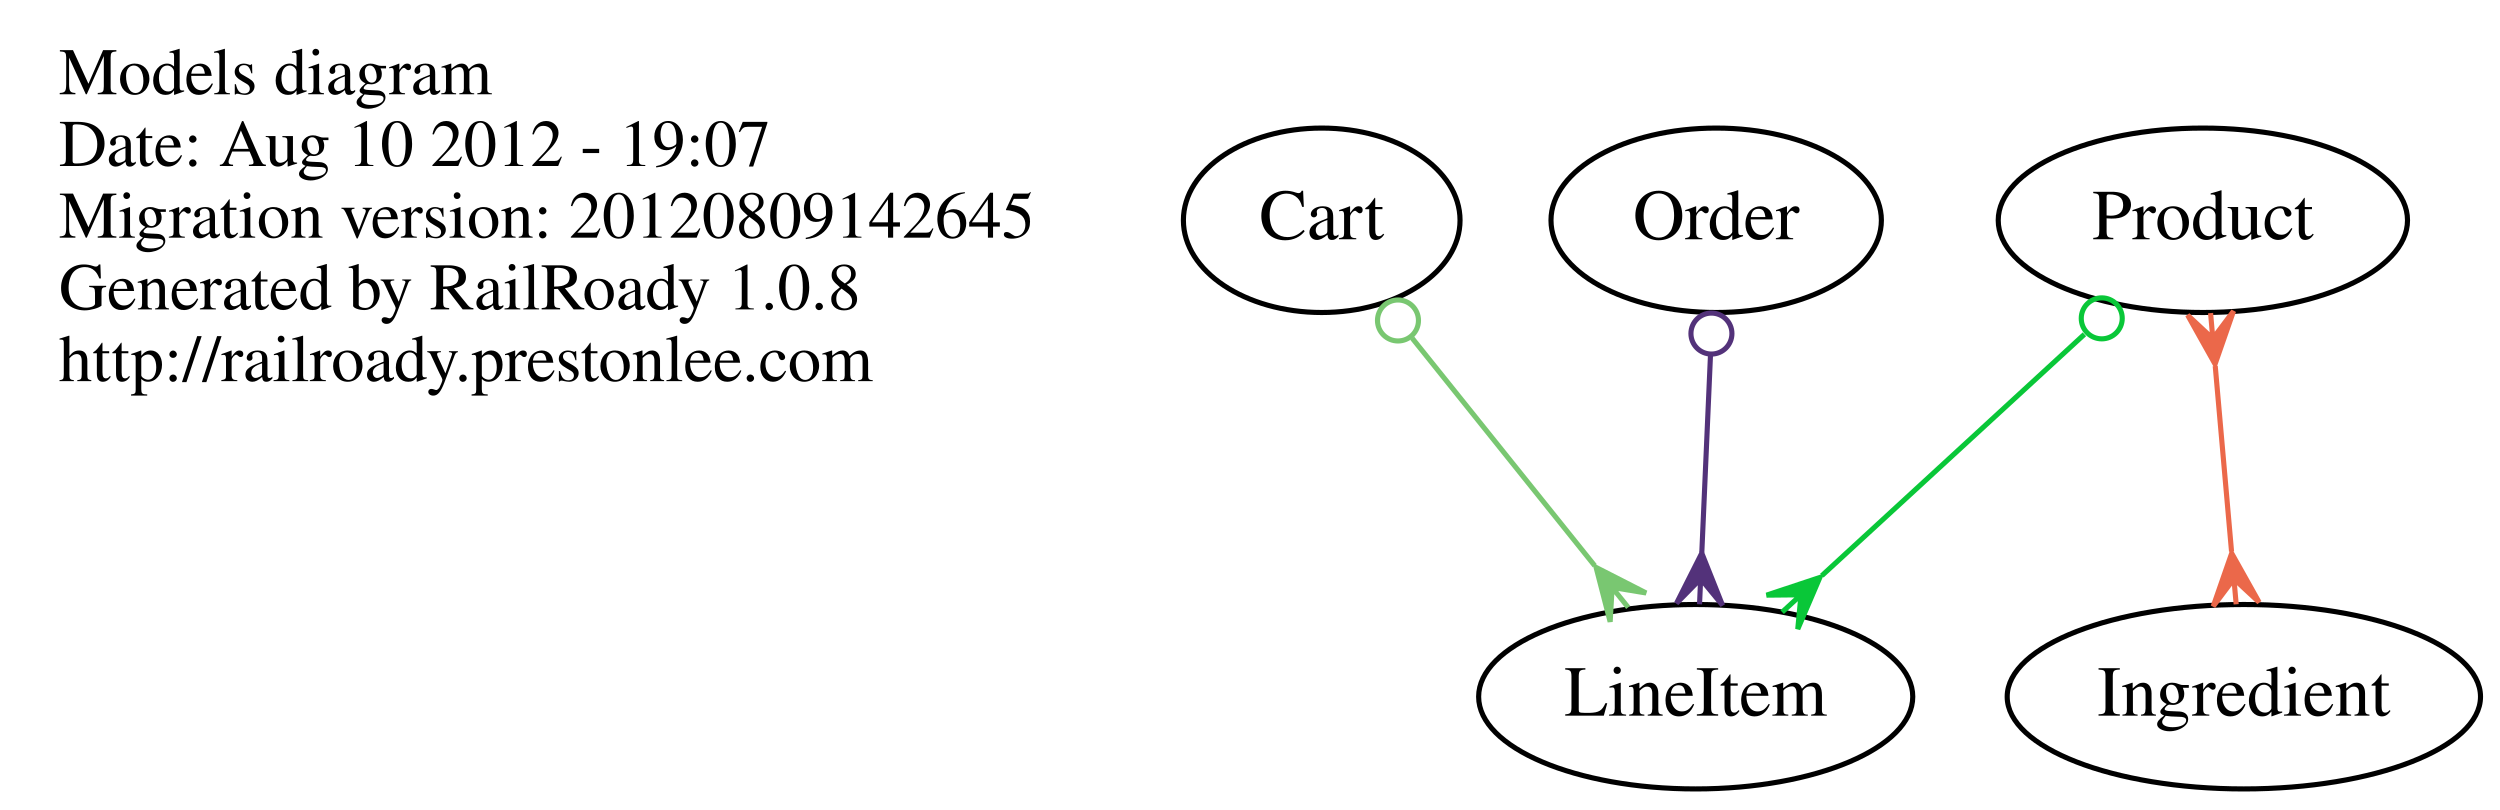
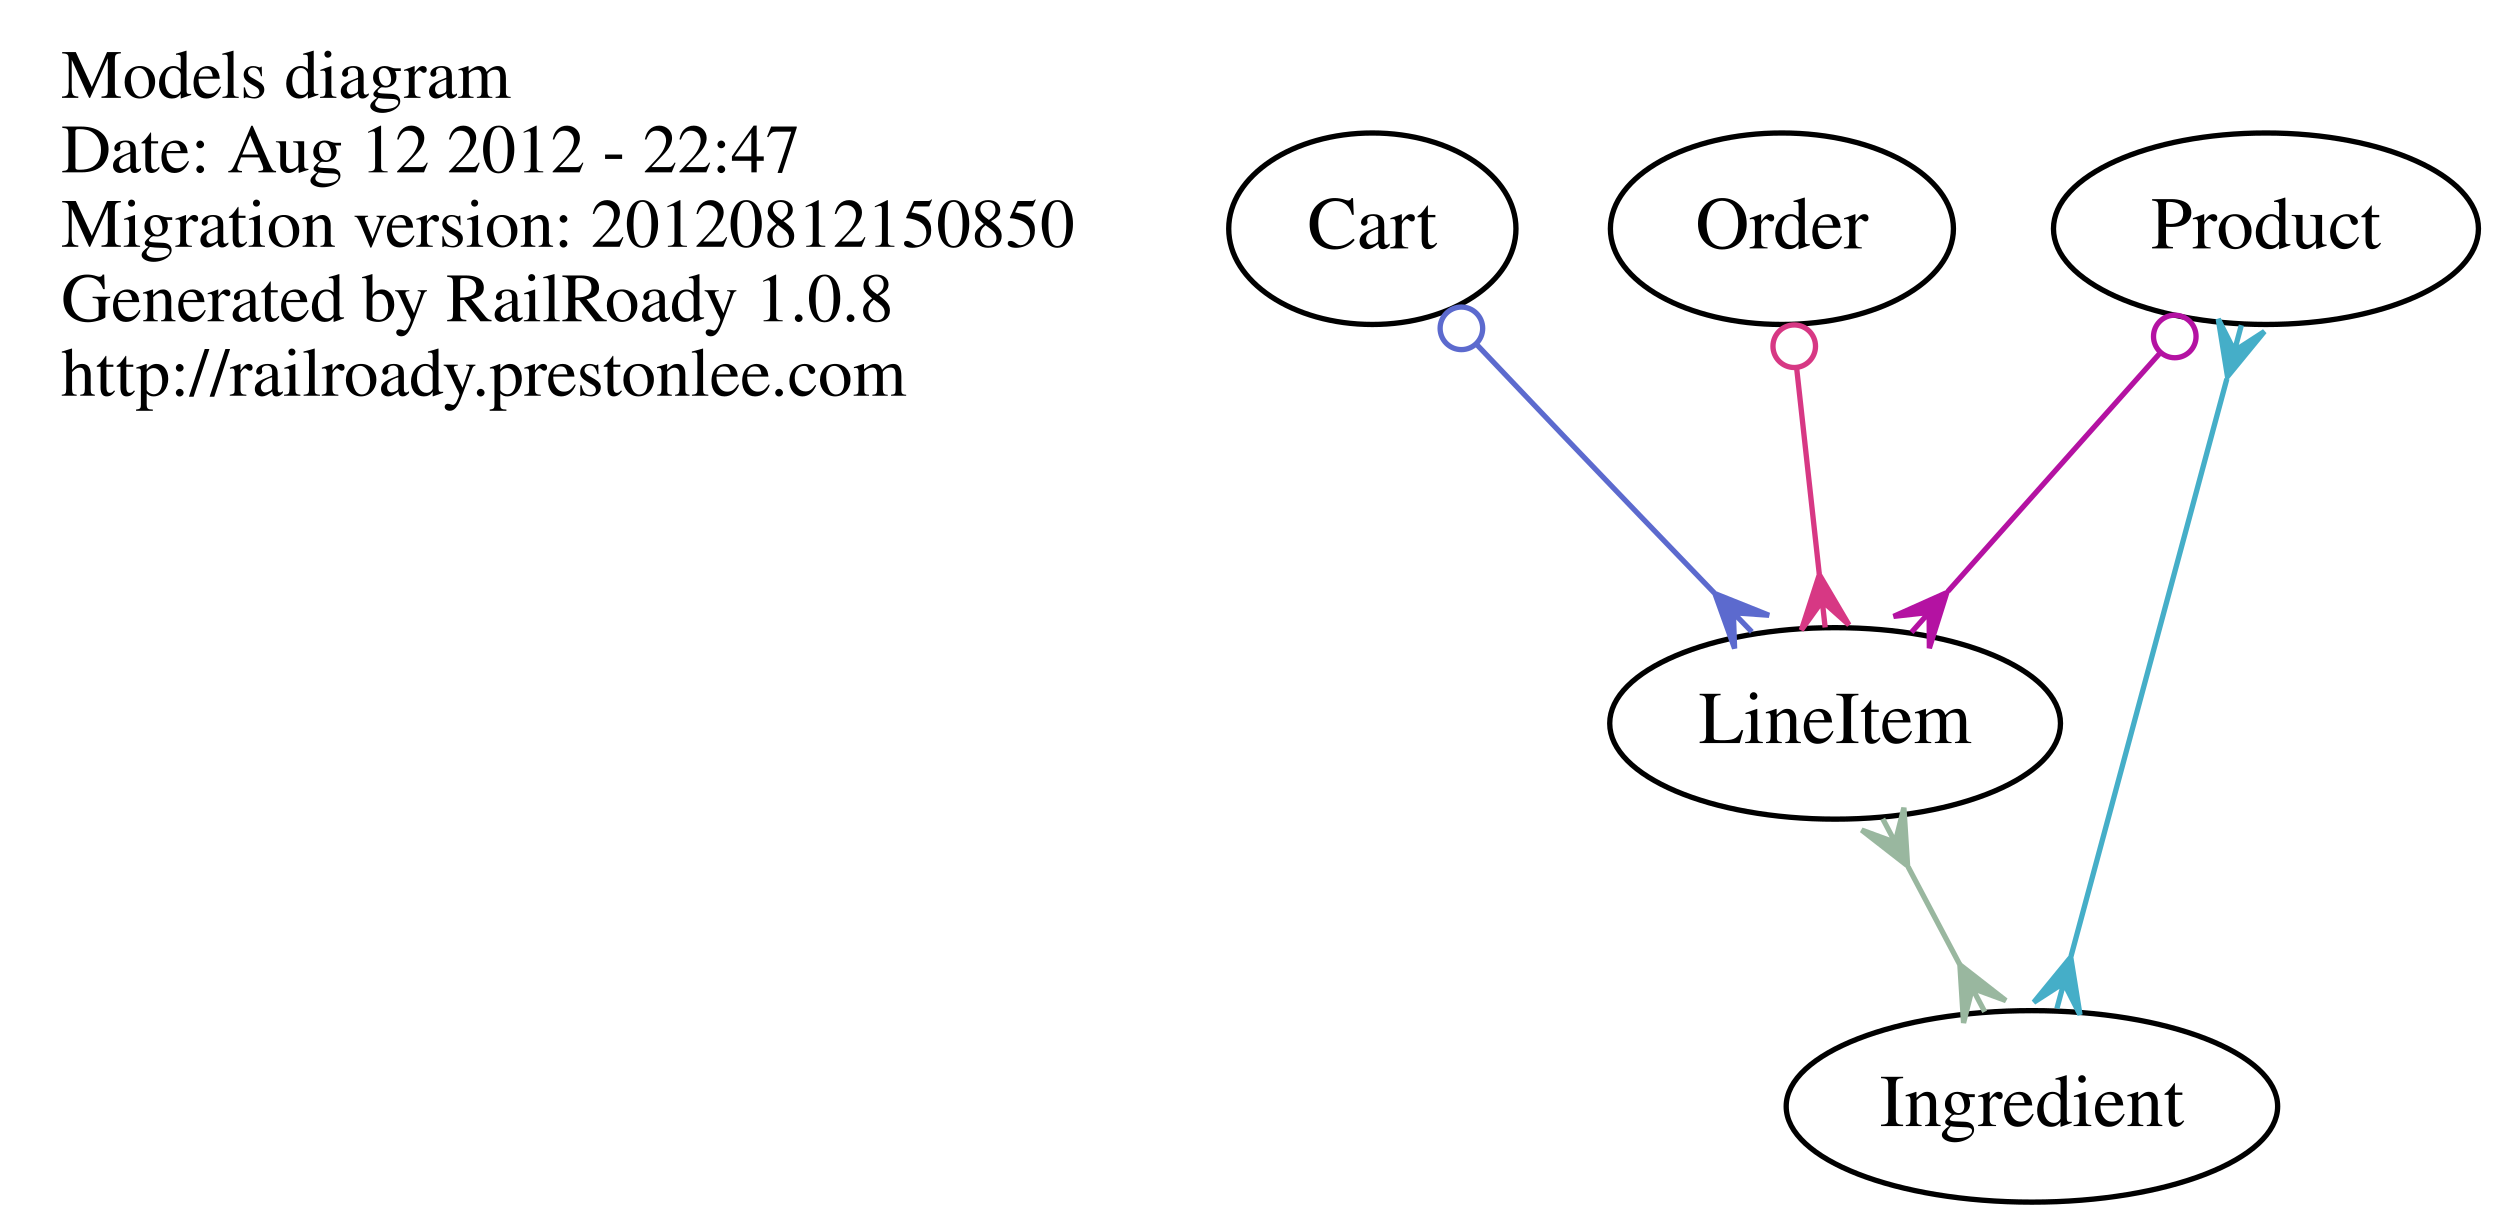
- <svg xmlns="http://www.w3.org/2000/svg" width="488pt" height="158pt" viewBox="0.00 0.00 488.00 158.00">
-   <g id="graph1" class="graph" transform="scale(1 1) rotate(0) translate(4 154)">
-     <polygon fill="white" stroke="white" points="-4,5 -4,-154 485,-154 485,5 -4,5" />
+ <svg xmlns="http://www.w3.org/2000/svg" width="470pt" height="230pt" viewBox="0.00 0.00 470.00 230.00">
+   <g id="graph1" class="graph" transform="scale(1 1) rotate(0) translate(4 226)">
+     <polygon fill="white" stroke="white" points="-4,5 -4,-226 467,-226 467,5 -4,5" />
    <g id="node1" class="node">
-       <text text-anchor="start" x="7.5" y="-135.6" font-family="Times,serif" font-size="13.00">Models diagram</text>
-       <text text-anchor="start" x="7.5" y="-121.6" font-family="Times,serif" font-size="13.00">Date: Aug 10 2012 - 19:07</text>
-       <text text-anchor="start" x="7.5" y="-107.6" font-family="Times,serif" font-size="13.00">Migration version: 20120809142645</text>
-       <text text-anchor="start" x="7.5" y="-93.6" font-family="Times,serif" font-size="13.00">Generated by RailRoady 1.0.8</text>
-       <text text-anchor="start" x="7.5" y="-79.6" font-family="Times,serif" font-size="13.00">http://railroady.prestonlee.com</text>
+       <text text-anchor="start" x="7.5" y="-207.6" font-family="Times,serif" font-size="13.00">Models diagram</text>
+       <text text-anchor="start" x="7.5" y="-193.6" font-family="Times,serif" font-size="13.00">Date: Aug 12 2012 - 22:47</text>
+       <text text-anchor="start" x="7.5" y="-179.6" font-family="Times,serif" font-size="13.00">Migration version: 20120812150850</text>
+       <text text-anchor="start" x="7.5" y="-165.6" font-family="Times,serif" font-size="13.00">Generated by RailRoady 1.0.8</text>
+       <text text-anchor="start" x="7.5" y="-151.6" font-family="Times,serif" font-size="13.00">http://railroady.prestonlee.com</text>
    </g>
    <g id="node2" class="node">
-       <ellipse fill="none" stroke="black" cx="254" cy="-111" rx="27" ry="18" />
-       <text text-anchor="middle" x="254" y="-107.3" font-family="Times,serif" font-size="14.00">Cart</text>
+       <ellipse fill="none" stroke="black" cx="254" cy="-183" rx="27" ry="18" />
+       <text text-anchor="middle" x="254" y="-179.3" font-family="Times,serif" font-size="14.00">Cart</text>
    </g>
    <g id="node3" class="node">
-       <ellipse fill="none" stroke="black" cx="327" cy="-18" rx="42.37" ry="18" />
-       <text text-anchor="middle" x="327" y="-14.3" font-family="Times,serif" font-size="14.00">LineItem</text>
+       <ellipse fill="none" stroke="black" cx="341" cy="-90" rx="42.37" ry="18" />
+       <text text-anchor="middle" x="341" y="-86.3" font-family="Times,serif" font-size="14.00">LineItem</text>
    </g>
    <g id="edge2" class="edge">
-       <path fill="none" stroke="#79c771" d="M271.653,-87.995C282.41,-74.585 296.177,-57.423 307.289,-43.571" />
-       <ellipse fill="none" stroke="#79c771" cx="268.886" cy="-91.443" rx="4" ry="4" />
-       <polygon fill="#79c771" stroke="#79c771" points="307.557,-43.237 317.325,-38.252 310.686,-39.337 313.815,-35.437 313.815,-35.437 313.815,-35.437 310.686,-39.337 310.304,-32.621 307.557,-43.237 307.557,-43.237" />
+       <path fill="none" stroke="#5c6ace" d="M273.554,-161.301C278.879,-155.68 284.654,-149.599 290,-144 299.232,-134.331 309.442,-123.707 318.286,-114.526" />
+       <ellipse fill="none" stroke="#5c6ace" cx="270.742" cy="-164.272" rx="4" ry="4" />
+       <polygon fill="#5c6ace" stroke="#5c6ace" points="318.402,-114.405 328.582,-110.329 321.872,-110.806 325.343,-107.206 325.343,-107.206 325.343,-107.206 321.872,-110.806 322.103,-104.083 318.402,-114.405 318.402,-114.405" />
+     </g>
+     <g id="node6" class="node">
+       <ellipse fill="none" stroke="black" cx="378" cy="-18" rx="46.196" ry="18" />
+       <text text-anchor="middle" x="378" y="-14.3" font-family="Times,serif" font-size="14.00">Ingredient</text>
+     </g>
+     <g id="edge4" class="edge">
+       <path fill="none" stroke="#99b79f" d="M354.742,-63.002C357.898,-57.031 361.252,-50.685 364.402,-44.726" />
+       <polygon fill="#99b79f" stroke="#99b79f" points="354.63,-63.214 345.978,-69.952 352.293,-67.635 349.957,-72.055 349.957,-72.055 349.957,-72.055 352.293,-67.635 353.935,-74.158 354.63,-63.214 354.63,-63.214" />
+       <polygon fill="#99b79f" stroke="#99b79f" points="364.453,-44.63 373.104,-37.892 366.789,-40.209 369.126,-35.789 369.126,-35.789 369.126,-35.789 366.789,-40.209 365.147,-33.686 364.453,-44.63 364.453,-44.63" />
    </g>
    <g id="node4" class="node">
-       <ellipse fill="none" stroke="black" cx="426" cy="-111" rx="39.946" ry="18" />
-       <text text-anchor="middle" x="426" y="-107.3" font-family="Times,serif" font-size="14.00">Product</text>
-     </g>
-     <g id="edge4" class="edge">
-       <path fill="none" stroke="#09c738" d="M402.877,-88.746C387.491,-74.603 367.303,-56.046 351.618,-41.629" />
-       <ellipse fill="none" stroke="#09c738" cx="406.261" cy="-91.856" rx="4" ry="4" />
-       <polygon fill="#09c738" stroke="#09c738" points="351.239,-41.28 346.922,-31.2 347.558,-37.896 343.876,-34.513 343.876,-34.513 343.876,-34.513 347.558,-37.896 340.831,-37.826 351.239,-41.28 351.239,-41.28" />
-     </g>
-     <g id="node6" class="node">
-       <ellipse fill="none" stroke="black" cx="434" cy="-18" rx="46.196" ry="18" />
-       <text text-anchor="middle" x="434" y="-14.3" font-family="Times,serif" font-size="14.00">Ingredient</text>
+       <ellipse fill="none" stroke="black" cx="422" cy="-183" rx="39.946" ry="18" />
+       <text text-anchor="middle" x="422" y="-179.3" font-family="Times,serif" font-size="14.00">Product</text>
    </g>
    <g id="edge6" class="edge">
-       <path fill="none" stroke="#eb684a" d="M428.413,-82.549C429.421,-71.083 430.59,-57.792 431.597,-46.339" />
-       <polygon fill="#eb684a" stroke="#eb684a" points="428.381,-82.922 423.022,-92.49 427.943,-87.903 427.505,-92.884 427.505,-92.884 427.505,-92.884 427.943,-87.903 431.987,-93.278 428.381,-82.922 428.381,-82.922" />
-       <polygon fill="#eb684a" stroke="#eb684a" points="431.626,-46.001 436.985,-36.434 432.064,-41.02 432.502,-36.04 432.502,-36.04 432.502,-36.04 432.064,-41.02 428.019,-35.645 431.626,-46.001 431.626,-46.001" />
+       <path fill="none" stroke="#b412a2" d="M402.033,-159.568C389.935,-145.976 374.513,-128.65 362.199,-114.816" />
+       <ellipse fill="none" stroke="#b412a2" cx="404.859" cy="-162.743" rx="4" ry="4" />
+       <polygon fill="#b412a2" stroke="#b412a2" points="362.005,-114.598 358.717,-104.136 358.68,-110.863 355.356,-107.128 355.356,-107.128 355.356,-107.128 358.68,-110.863 351.994,-110.12 362.005,-114.598 362.005,-114.598" />
+     </g>
+     <g id="edge8" class="edge">
+       <path fill="none" stroke="#45aec8" d="M414.655,-154.791C406.523,-124.664 393.49,-76.382 385.354,-46.242" />
+       <polygon fill="#45aec8" stroke="#45aec8" points="414.768,-155.21 413.03,-166.037 416.071,-160.037 417.374,-164.864 417.374,-164.864 417.374,-164.864 416.071,-160.037 421.719,-163.691 414.768,-155.21 414.768,-155.21" />
+       <polygon fill="#45aec8" stroke="#45aec8" points="385.302,-46.051 387.041,-35.224 383.999,-41.224 382.696,-36.397 382.696,-36.397 382.696,-36.397 383.999,-41.224 378.352,-37.57 385.302,-46.051 385.302,-46.051" />
    </g>
    <g id="node5" class="node">
-       <ellipse fill="none" stroke="black" cx="331" cy="-111" rx="32.246" ry="18" />
-       <text text-anchor="middle" x="331" y="-107.3" font-family="Times,serif" font-size="14.00">Order</text>
+       <ellipse fill="none" stroke="black" cx="331" cy="-183" rx="32.246" ry="18" />
+       <text text-anchor="middle" x="331" y="-179.3" font-family="Times,serif" font-size="14.00">Order</text>
    </g>
-     <g id="edge8" class="edge">
-       <path fill="none" stroke="#53327a" d="M329.889,-84.728C329.362,-72.725 328.73,-58.362 328.192,-46.129" />
-       <ellipse fill="none" stroke="#53327a" cx="330.072" cy="-88.888" rx="4" ry="4" />
-       <polygon fill="#53327a" stroke="#53327a" points="328.188,-46.03 332.245,-35.842 327.969,-41.035 327.749,-36.04 327.749,-36.04 327.749,-36.04 327.969,-41.035 323.253,-36.237 328.188,-46.03 328.188,-46.03" />
+     <g id="edge10" class="edge">
+       <path fill="none" stroke="#d73884" d="M333.777,-156.729C335.096,-144.725 336.674,-130.362 338.019,-118.129" />
+       <ellipse fill="none" stroke="#d73884" cx="333.318" cy="-160.908" rx="4" ry="4" />
+       <polygon fill="#d73884" stroke="#d73884" points="338.035,-117.98 343.601,-108.531 338.581,-113.01 339.128,-108.04 339.128,-108.04 339.128,-108.04 338.581,-113.01 334.654,-107.548 338.035,-117.98 338.035,-117.98" />
    </g>
  </g>
</svg>
